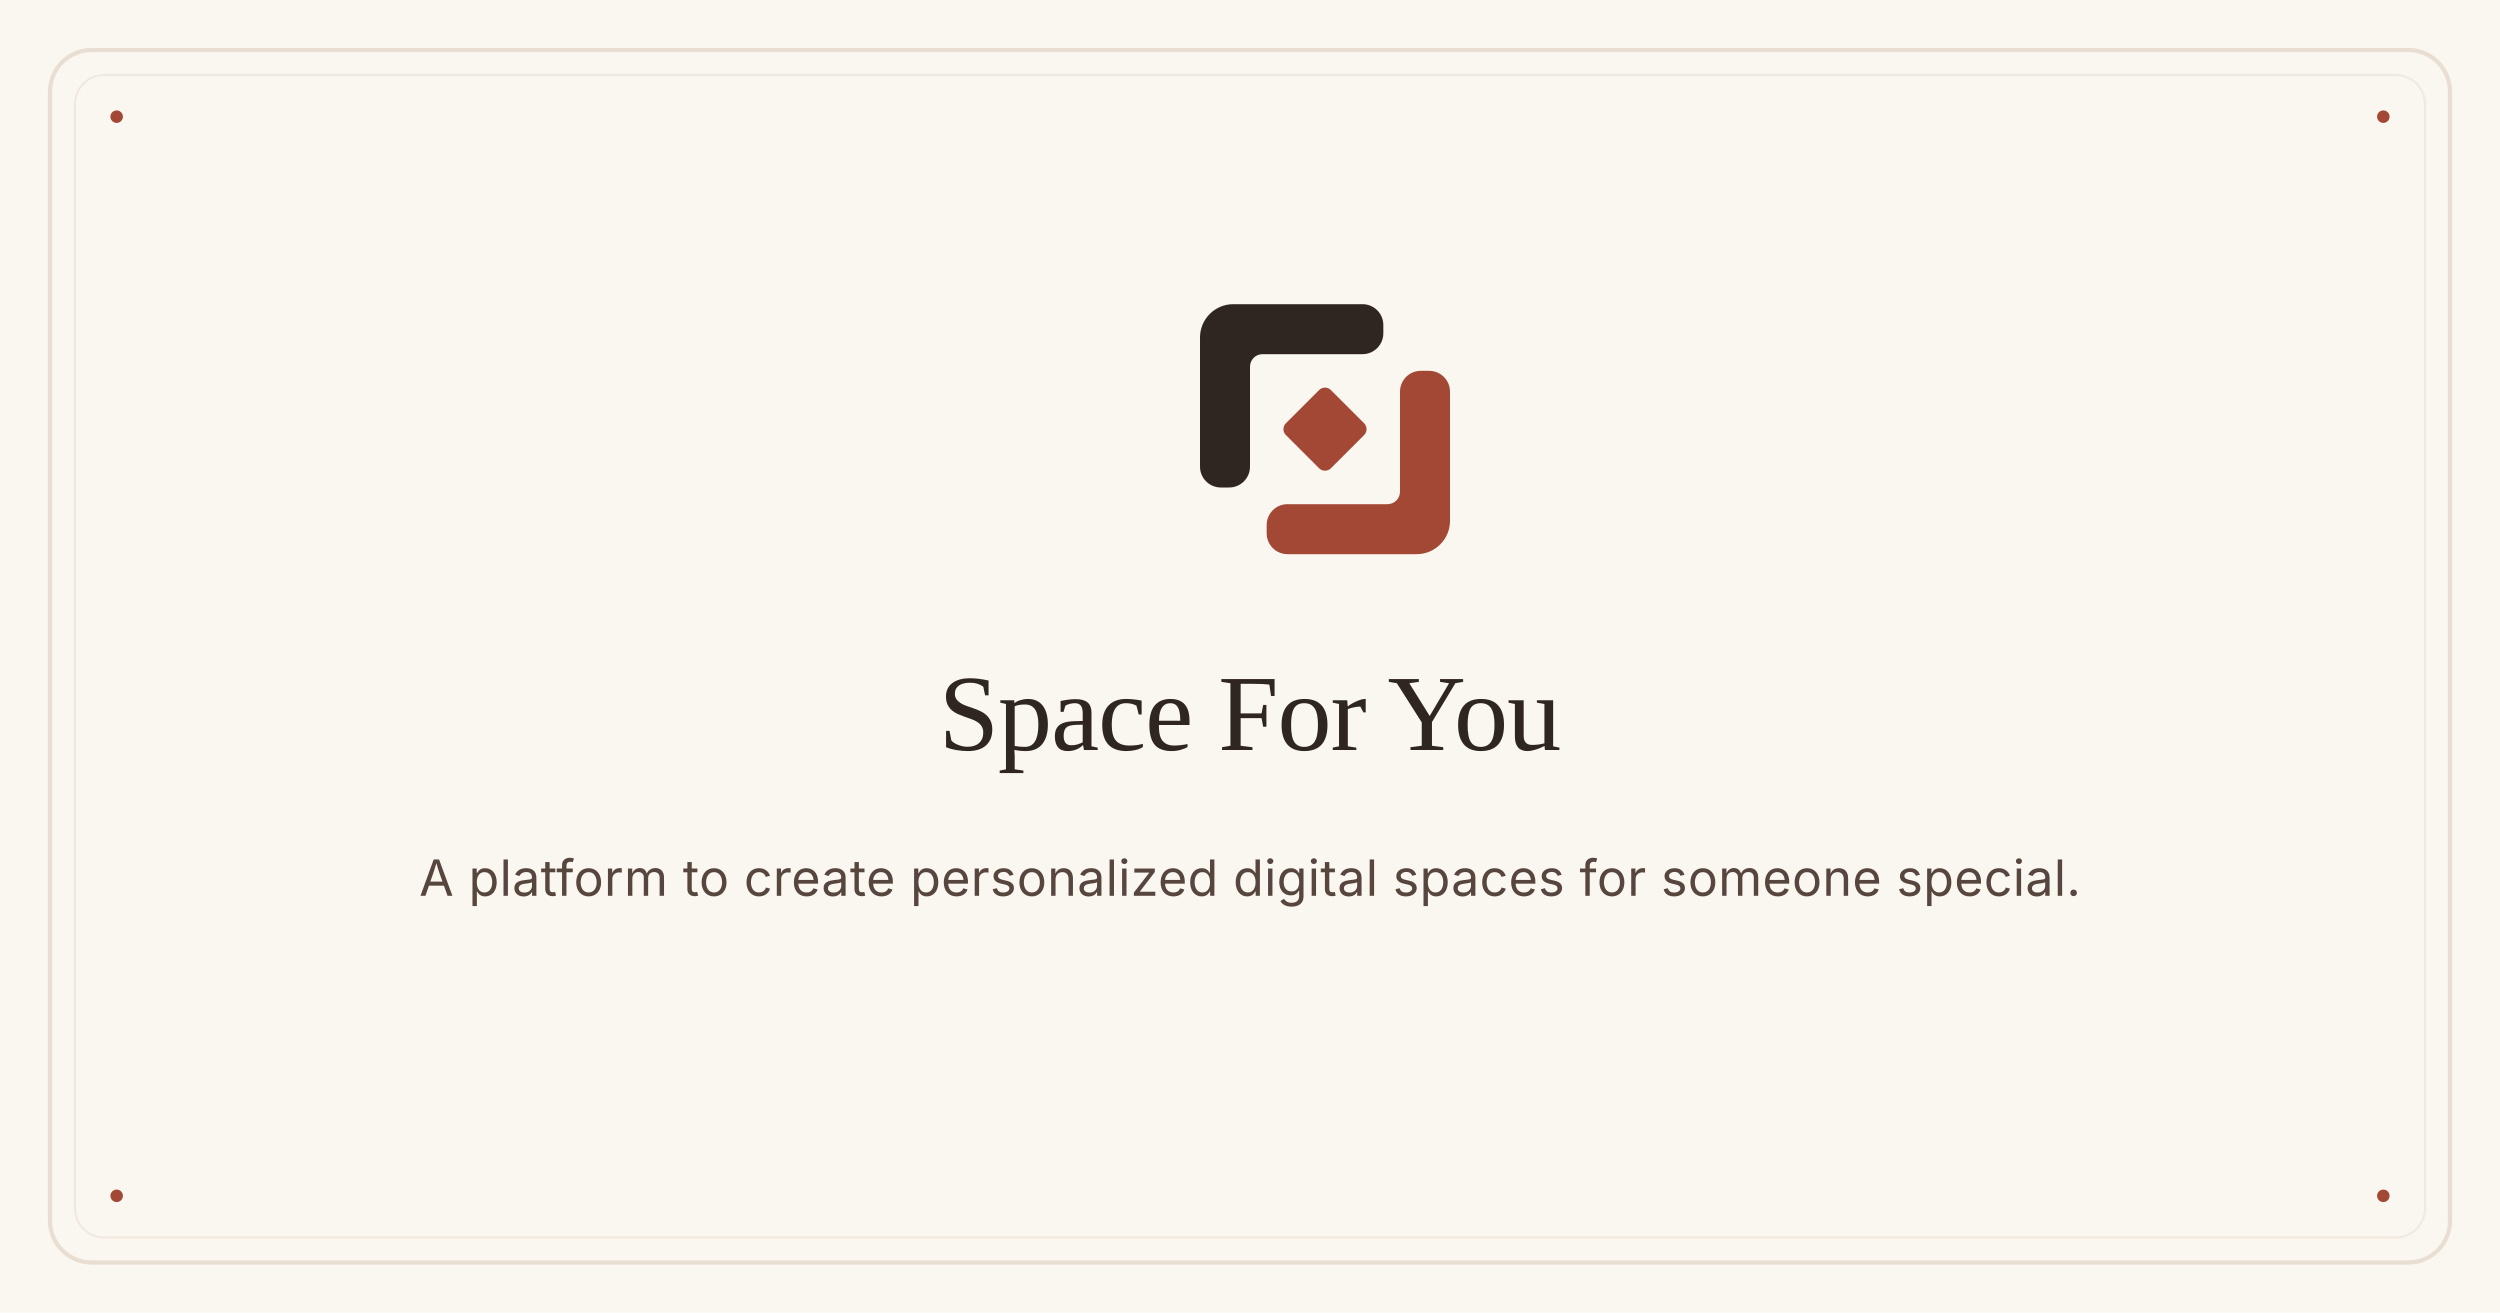
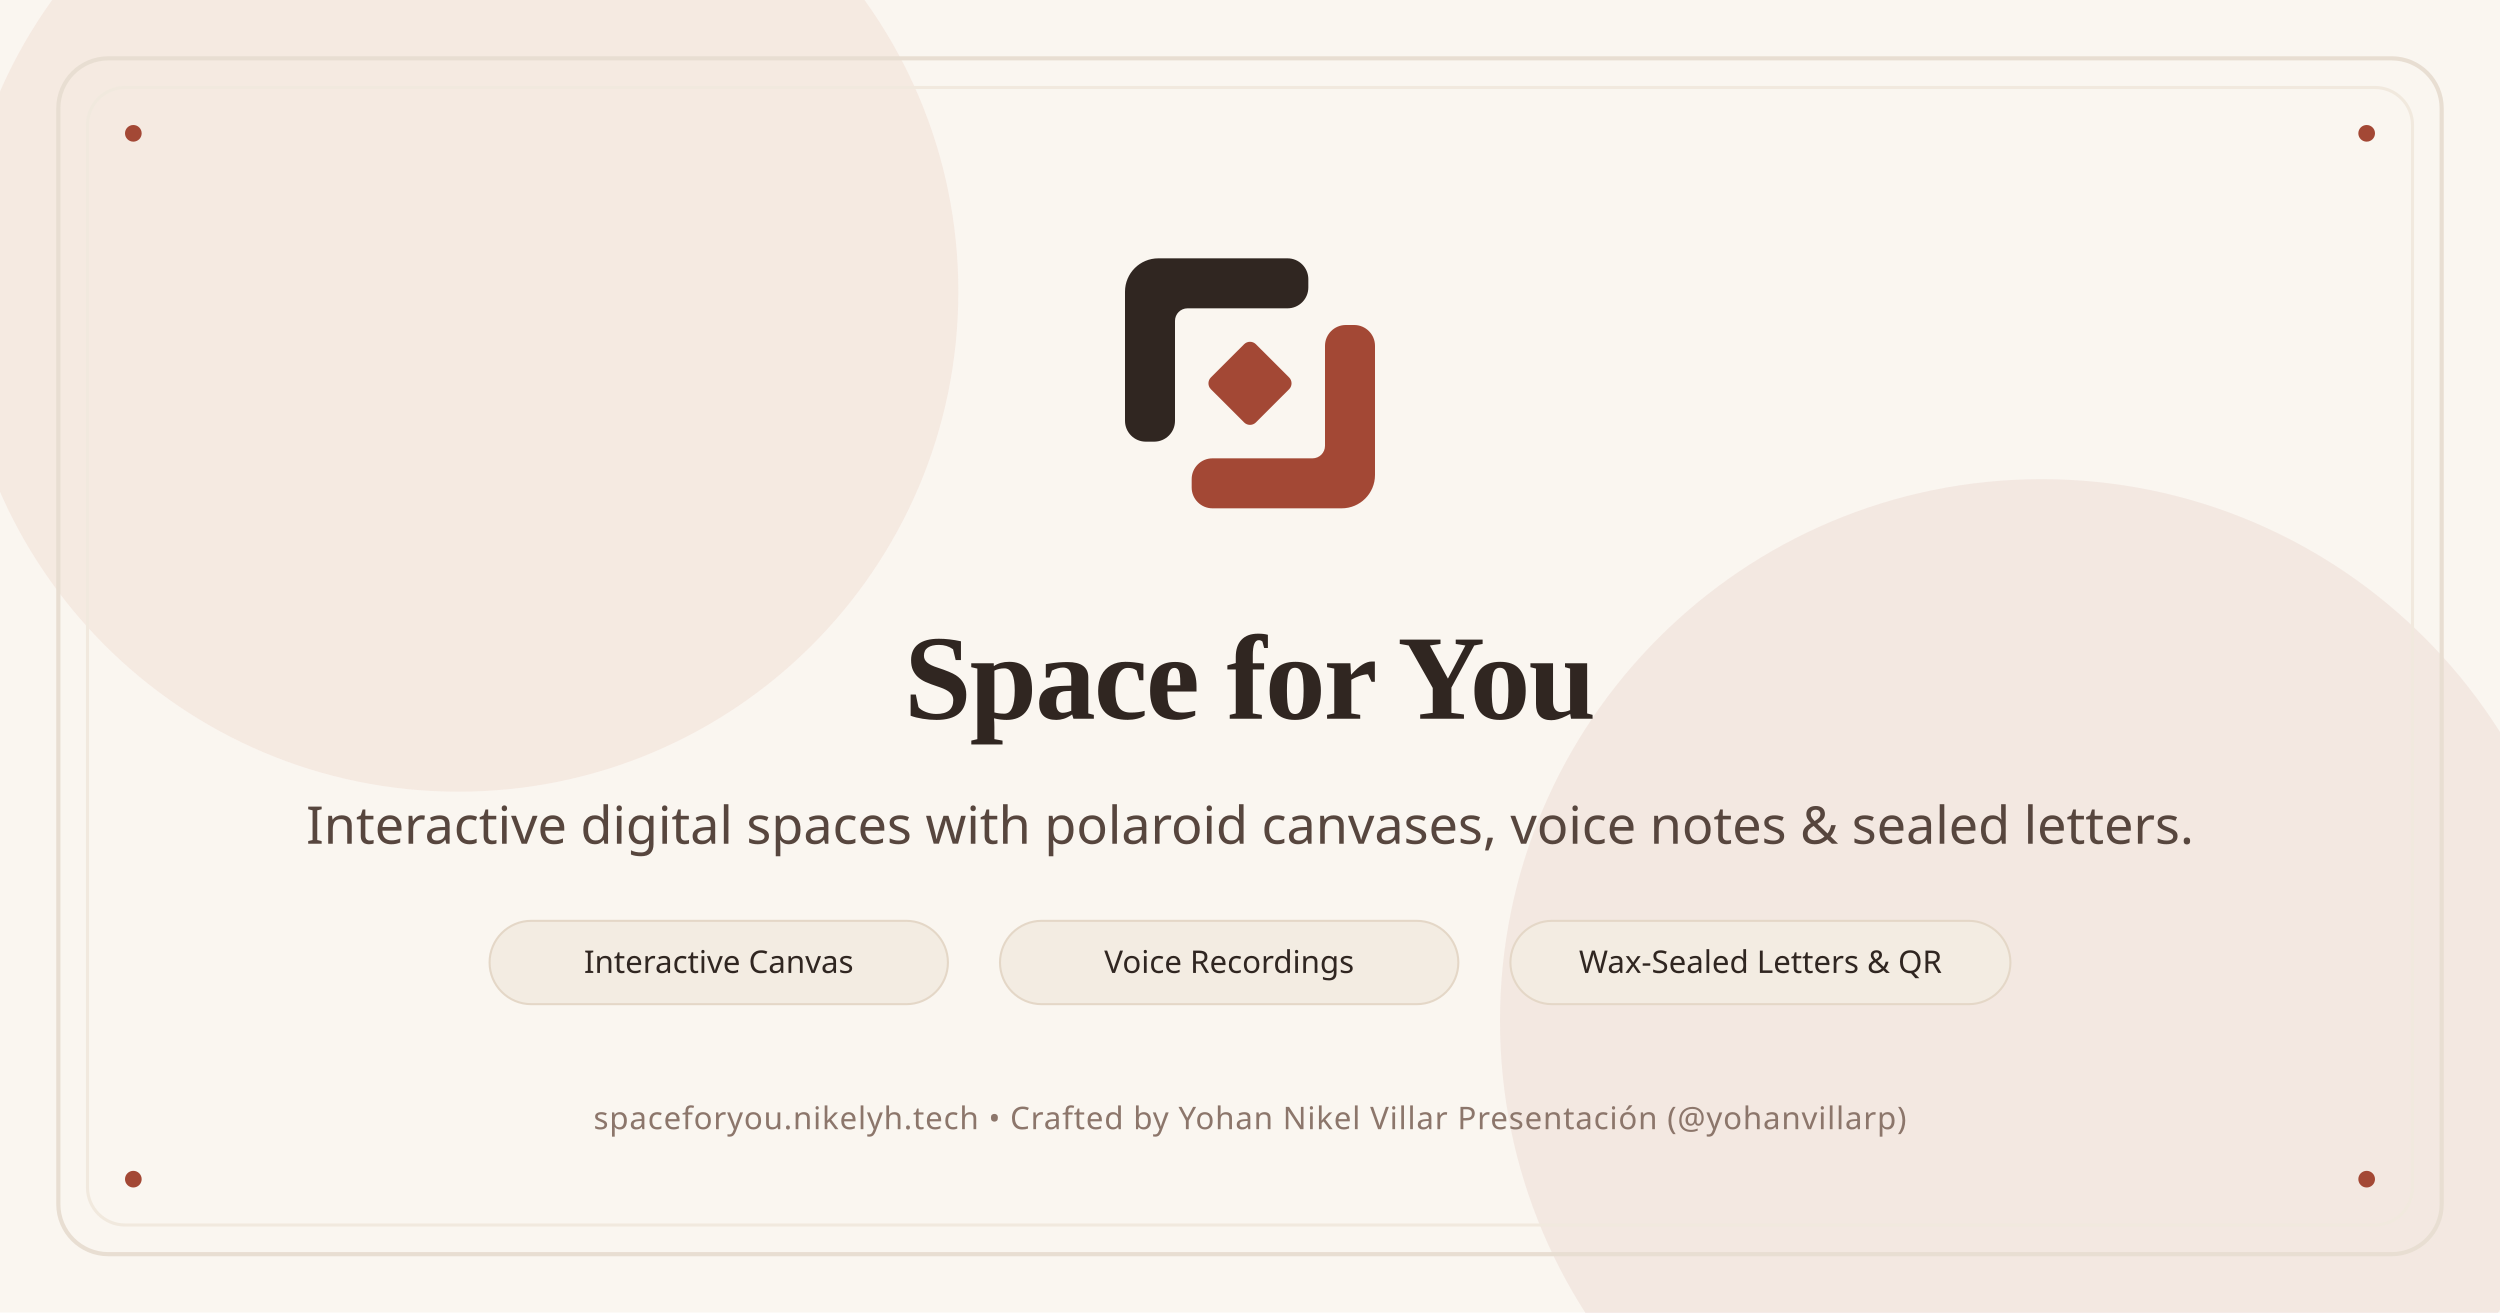
<svg xmlns="http://www.w3.org/2000/svg" viewBox="0 0 1200 630" width="1200" height="630" fill="none">
  <rect width="1200" height="630" fill="#FAF6F0" />
-   <rect x="24" y="24" width="1152" height="582" rx="20" stroke="#E8DED2" stroke-width="2" />
-   <rect x="36" y="36" width="1128" height="558" rx="14" stroke="#F1E9DE" stroke-width="1" />
-   <circle cx="56" cy="56" r="3" fill="#A34835" />
-   <circle cx="1144" cy="56" r="3" fill="#A34835" />
-   <circle cx="56" cy="574" r="3" fill="#A34835" />
-   <circle cx="1144" cy="574" r="3" fill="#A34835" />
-   <g transform="translate(540, 110) scale(2.0)">
+   <circle cx="220" cy="140" r="240" fill="#EACABC" fill-opacity="0.28" />
+   <circle cx="980" cy="490" r="260" fill="#A34835" fill-opacity="0.08" />
+   <rect x="28" y="28" width="1144" height="574" rx="24" stroke="#E8DED2" stroke-width="2" />
+   <rect x="42" y="42" width="1116" height="546" rx="18" stroke="#F1E9DE" stroke-width="1.5" />
+   <circle cx="64" cy="64" r="4" fill="#A34835" />
+   <circle cx="1136" cy="64" r="4" fill="#A34835" />
+   <circle cx="64" cy="566" r="4" fill="#A34835" />
+   <circle cx="1136" cy="566" r="4" fill="#A34835" />
+   <g transform="translate(504, 88) scale(2.0)">
    <path fill="#302621" d="       M 18.0 26.0       A 8.0 8.0 0 0 1 26.0 18.0       H 57.0       A 5.0 5.0 0 0 1 62.0 23.0       V 25.0       A 5.0 5.0 0 0 1 57.0 30.0       H 33.0       A 3.0 3.0 0 0 0 30.0 33.0       V 57.0       A 5.0 5.0 0 0 1 25.0 62.0       H 23.0       A 5.0 5.0 0 0 1 18.0 57.0       Z     " />
    <path fill="#A34835" d="       M 78.0 70.0       A 8.0 8.0 0 0 1 70.0 78.0       H 39.0       A 5.0 5.0 0 0 1 34.0 73.0       V 71.0       A 5.0 5.0 0 0 1 39.0 66.0       H 63.0       A 3.0 3.0 0 0 0 66.0 63.0       V 39.0       A 5.0 5.0 0 0 1 71.0 34.0       H 73.0       A 5.0 5.0 0 0 1 78.0 39.0       Z     " />
    <path fill="#A34835" d="       M 46.6 38.6       A 2.0 2.0 0 0 1 49.4 38.6       L 57.4 46.6       A 2.0 2.0 0 0 1 57.4 49.4       L 49.4 57.4       A 2.0 2.0 0 0 1 46.6 57.4       L 38.6 49.4       A 2.0 2.0 0 0 1 38.6 46.6       Z     " />
  </g>
-   <text x="600" y="360" text-anchor="middle" font-family="'Lora', Georgia, 'Times New Roman', serif" font-size="52" font-weight="500" fill="#302621" letter-spacing="-0.5">
-     Space For You
+   <text x="600" y="345" text-anchor="middle" font-family="'Lora', Georgia, 'Times New Roman', serif" font-size="58" font-weight="600" fill="#302621" letter-spacing="-0.8">
+     Space for You
  </text>
-   <text x="600" y="430" text-anchor="middle" font-family="'DM Sans', system-ui, -apple-system, sans-serif" font-size="24" font-weight="400" fill="#57463E" letter-spacing="0.2">
-     A platform to create personalized digital spaces for someone special.
+   <text x="600" y="405" text-anchor="middle" font-family="'DM Sans', 'Segoe UI', system-ui, -apple-system, sans-serif" font-size="25" font-weight="400" fill="#57463E">
+     Interactive digital spaces with polaroid canvases, voice notes &amp; sealed letters.
+   </text>
+   <g transform="translate(235, 442)">
+     <rect x="0" y="0" width="220" height="40" rx="20" fill="#F3ECE2" stroke="#E4D7C7" stroke-width="1" />
+     <text x="110" y="25" text-anchor="middle" font-family="'DM Sans', 'Segoe UI', sans-serif" font-size="15" font-weight="500" fill="#302621">
+       Interactive Canvas
+     </text>
+     <rect x="245" y="0" width="220" height="40" rx="20" fill="#F3ECE2" stroke="#E4D7C7" stroke-width="1" />
+     <text x="355" y="25" text-anchor="middle" font-family="'DM Sans', 'Segoe UI', sans-serif" font-size="15" font-weight="500" fill="#302621">
+       Voice Recordings
+     </text>
+     <rect x="490" y="0" width="240" height="40" rx="20" fill="#F3ECE2" stroke="#E4D7C7" stroke-width="1" />
+     <text x="610" y="25" text-anchor="middle" font-family="'DM Sans', 'Segoe UI', sans-serif" font-size="15" font-weight="500" fill="#302621">
+       Wax-Sealed Letters &amp; QR
+     </text>
+   </g>
+   <text x="600" y="542" text-anchor="middle" font-family="'DM Sans', 'Segoe UI', system-ui, sans-serif" font-size="15" font-weight="500" fill="#8C766B" letter-spacing="0.4">
+     spaceforyou.nikelyh.tech  •  Crafted by Yohan Nikel Villar Presentación (@yohanvillarp)
  </text>
</svg>
